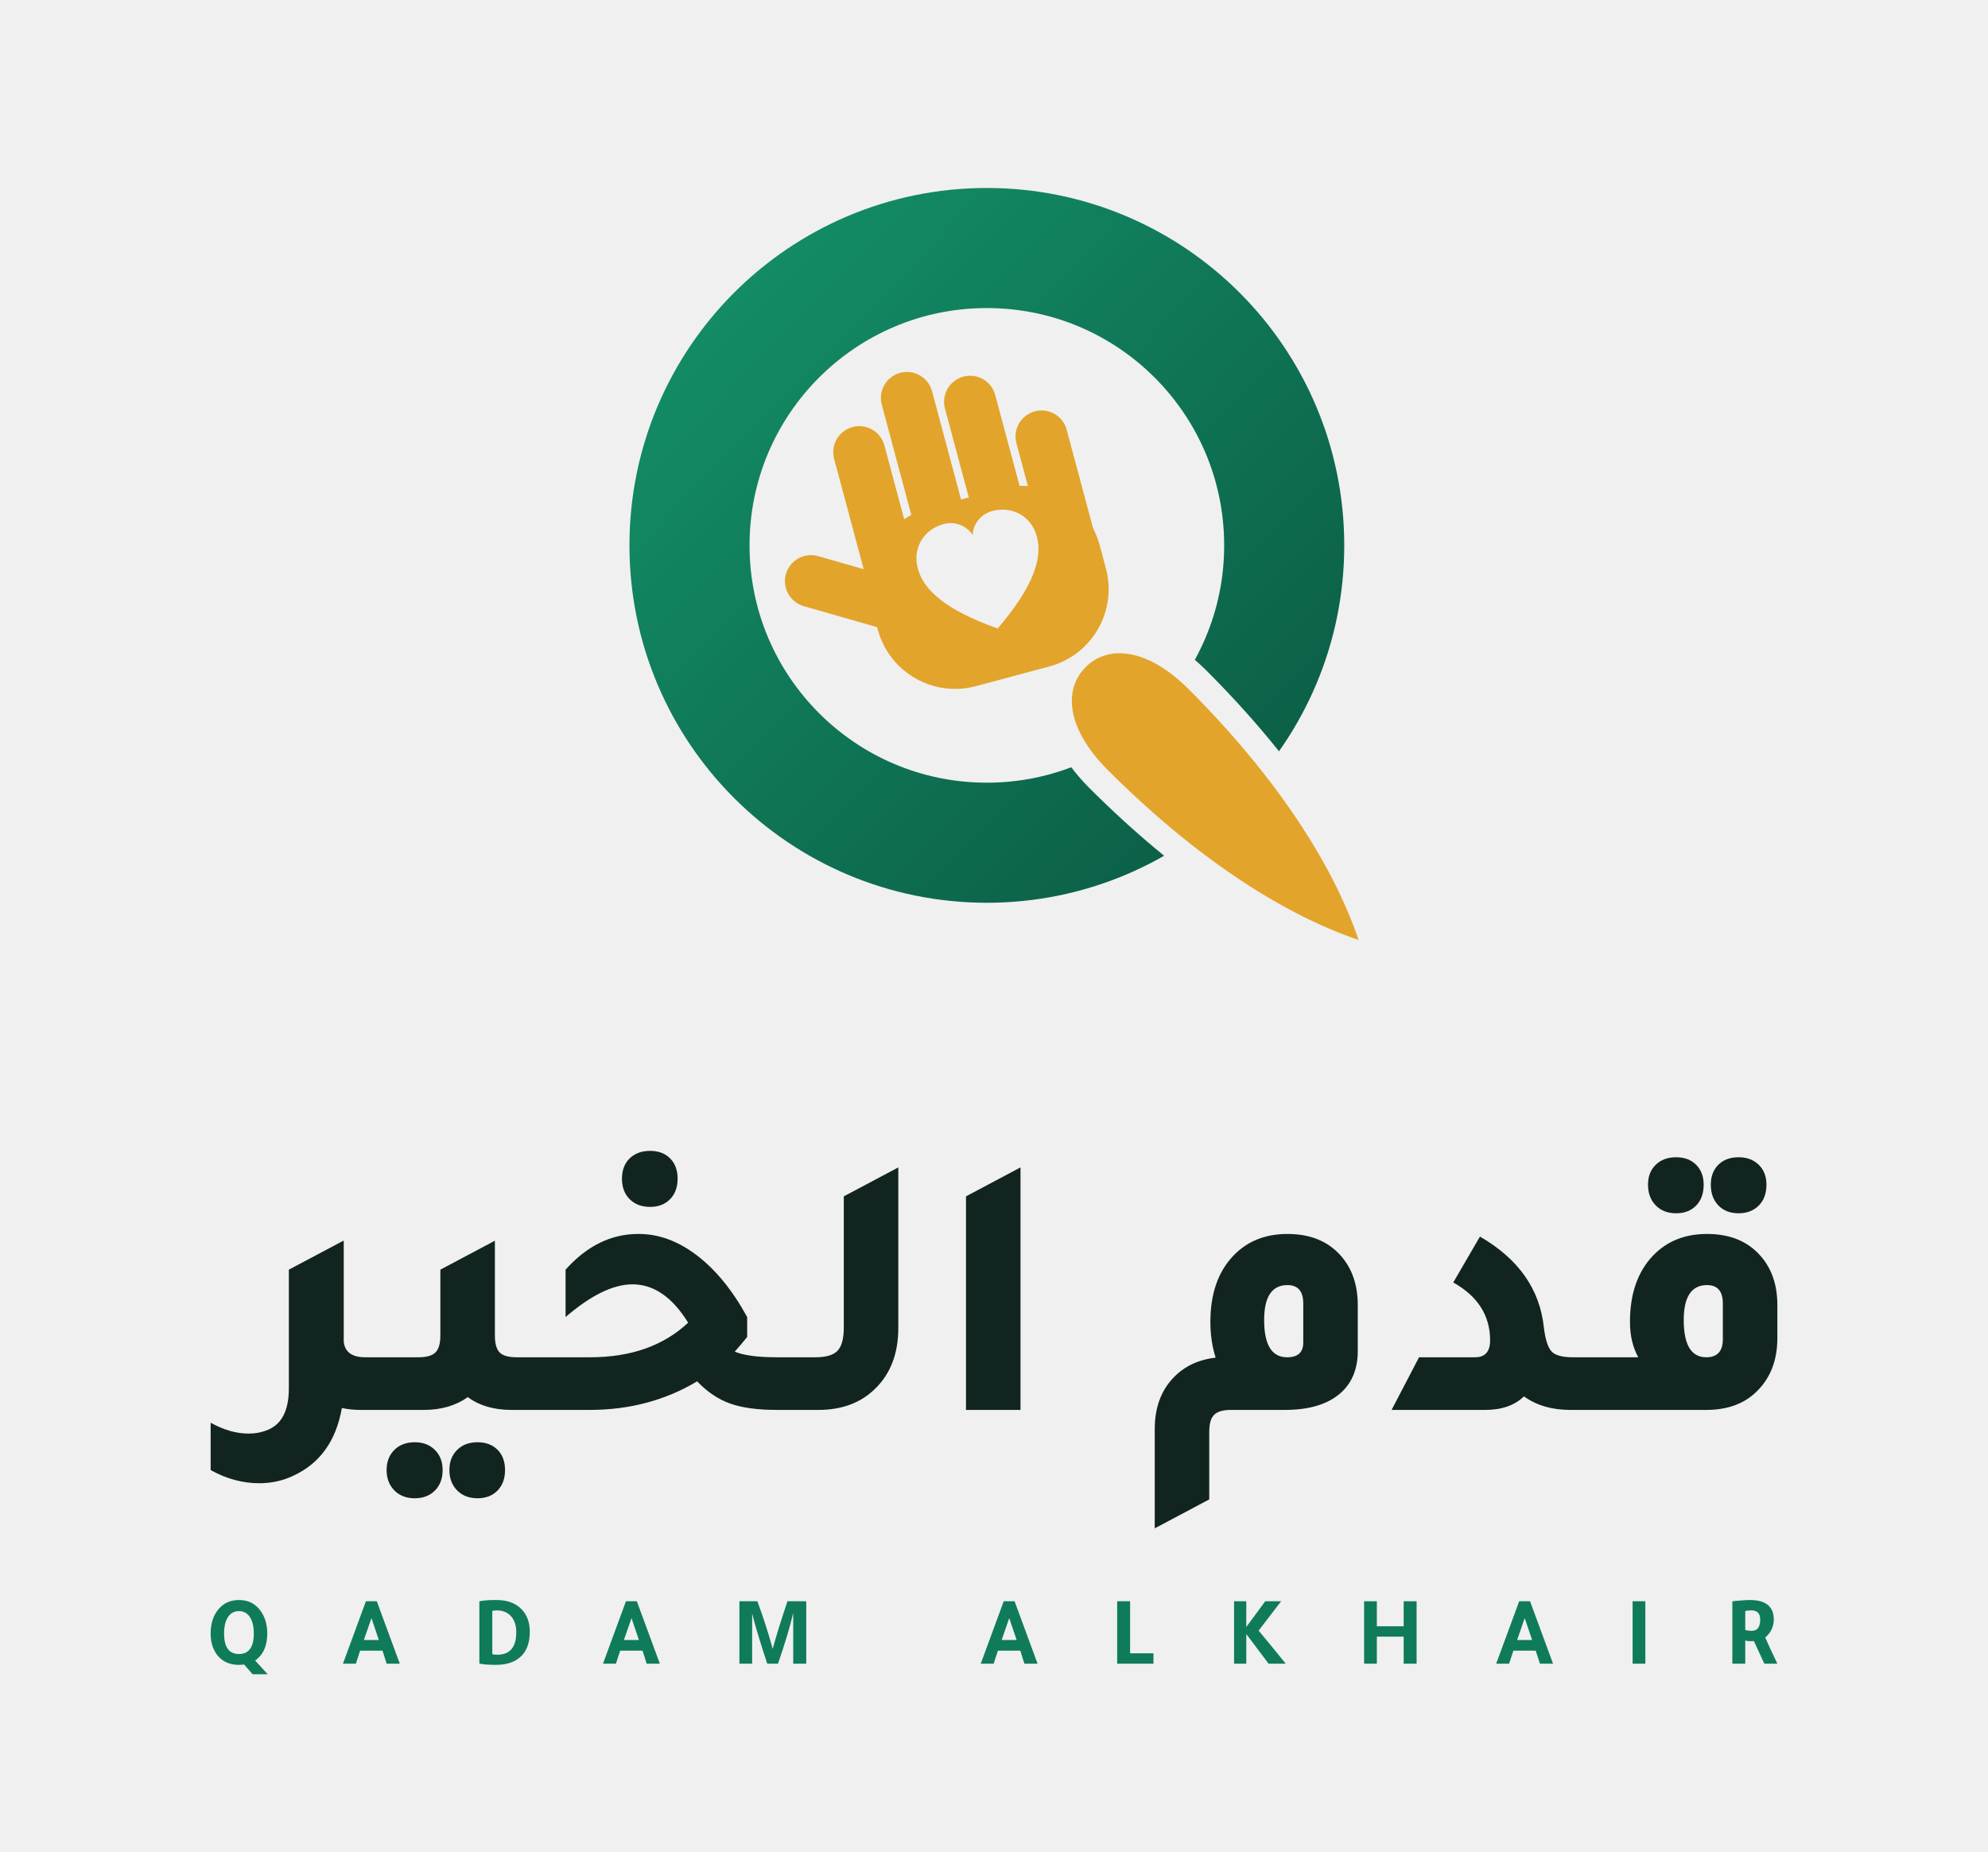
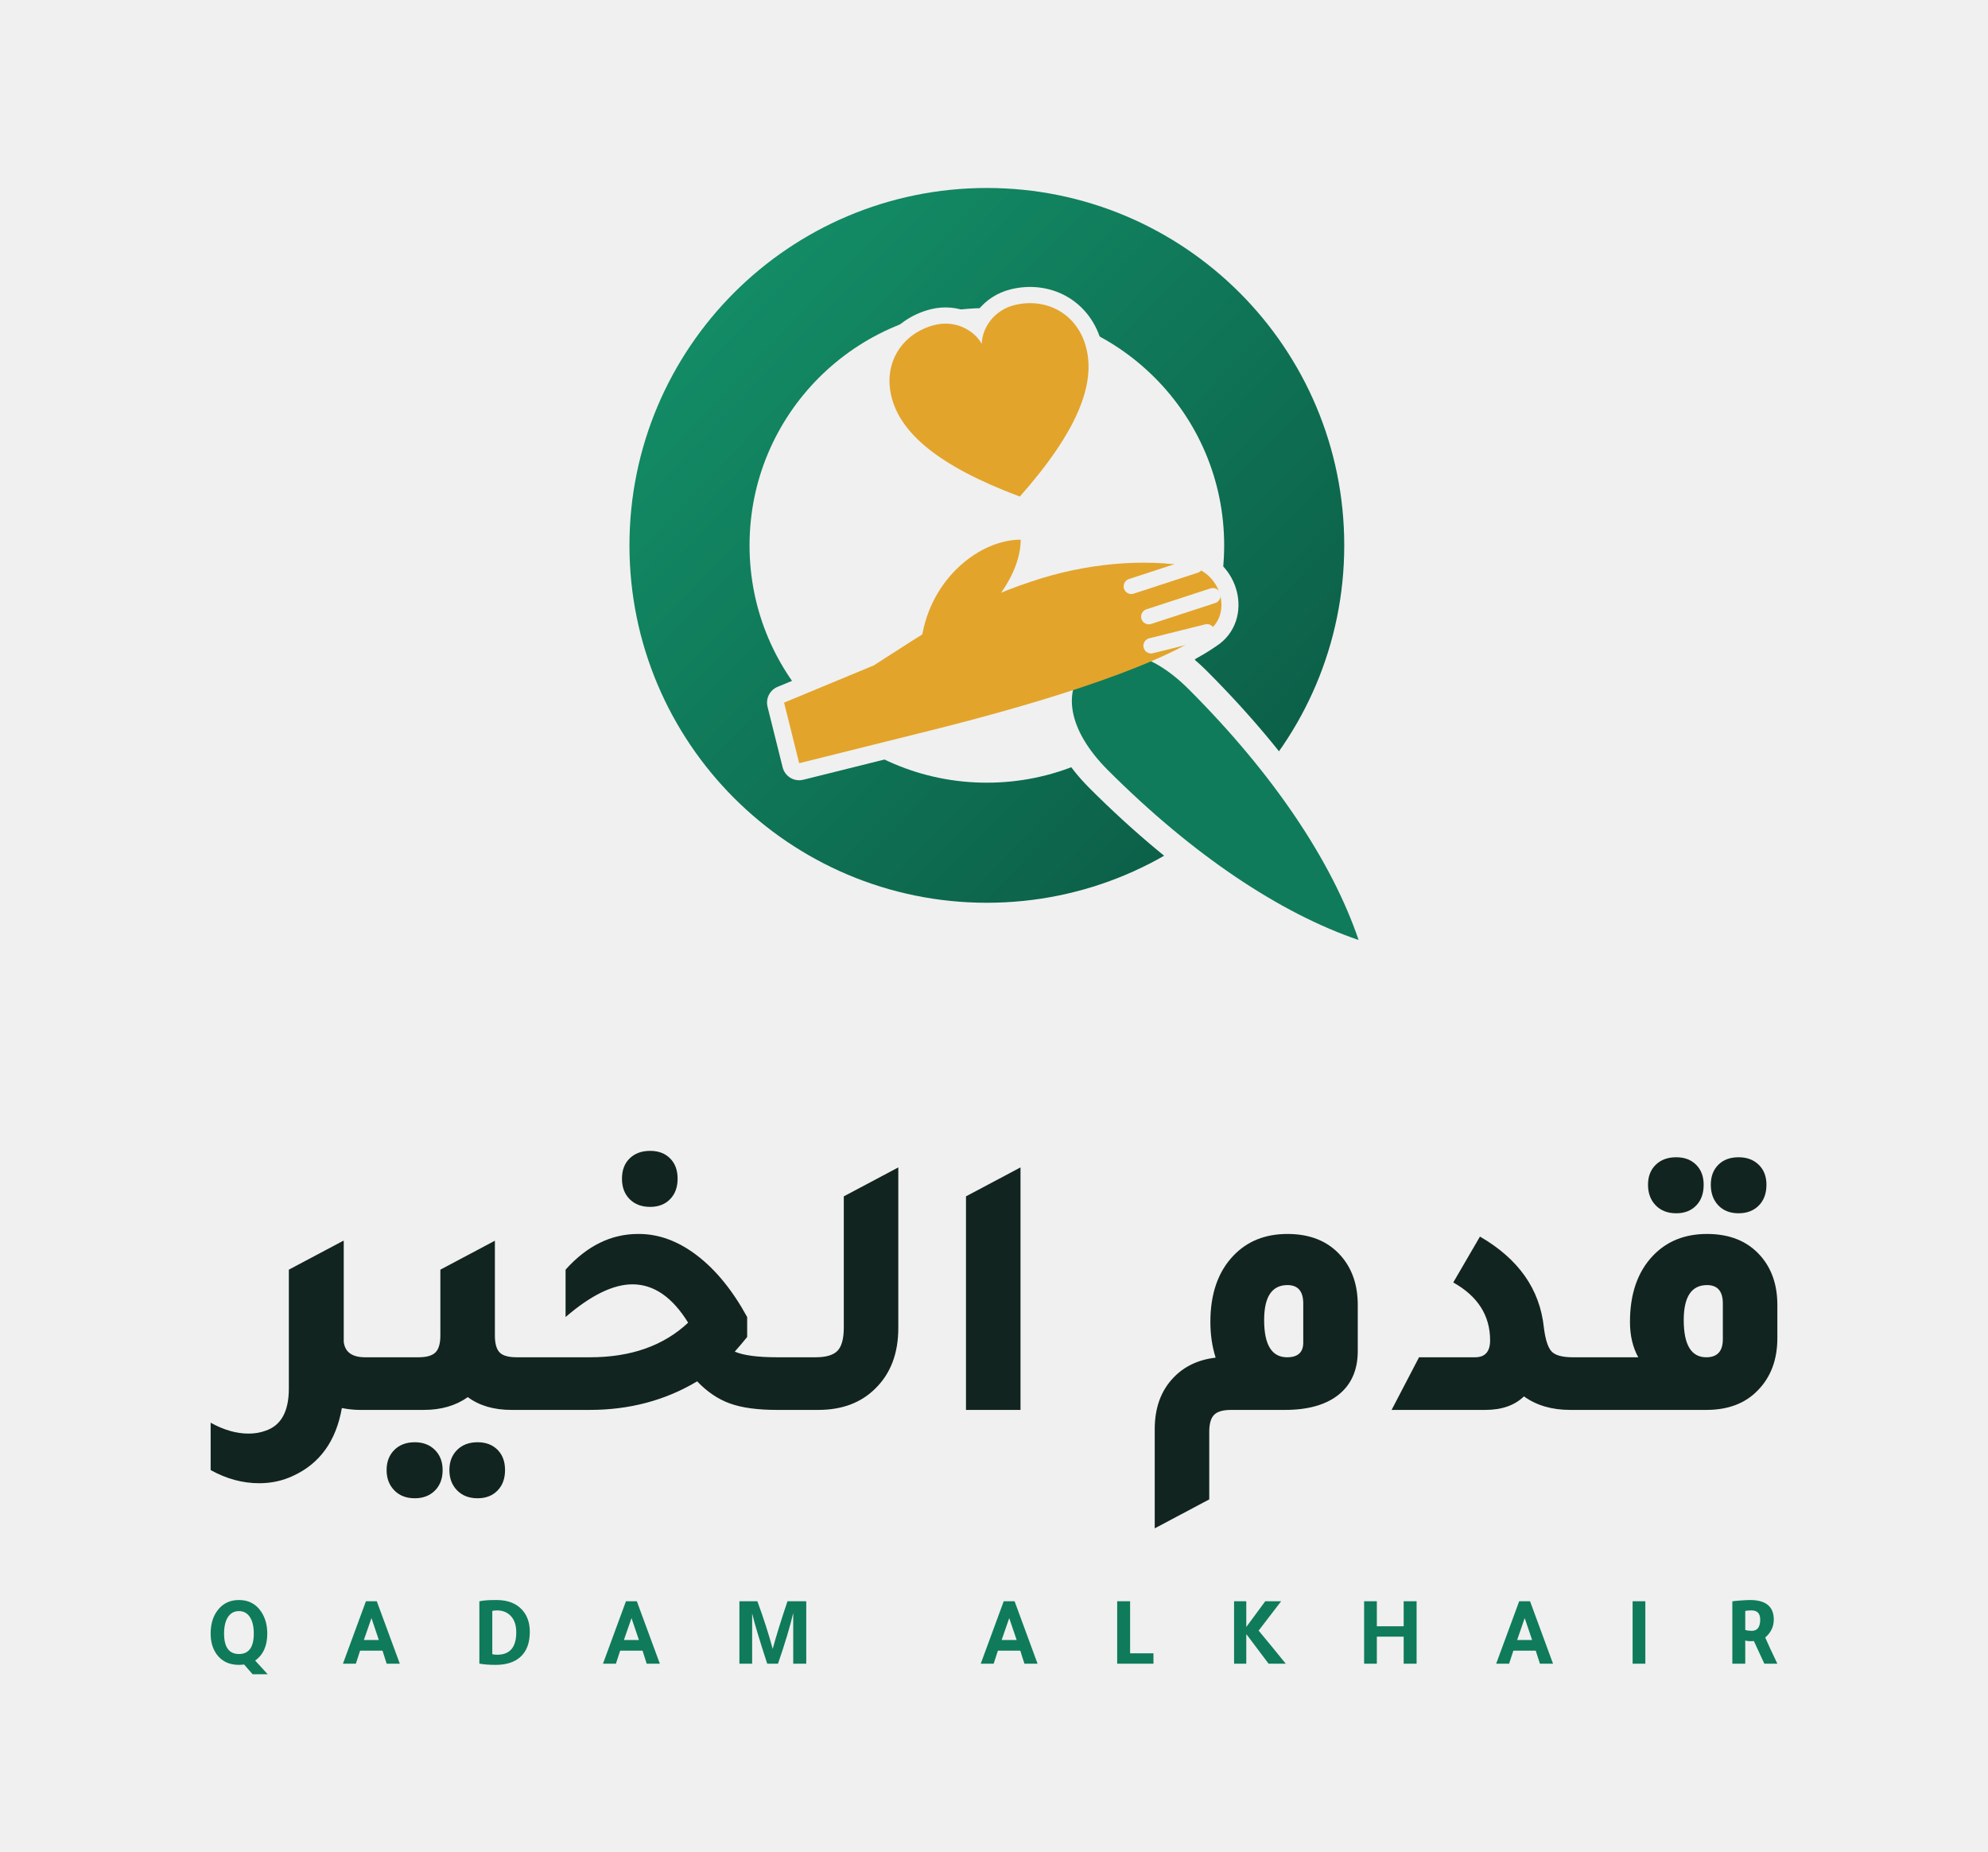
<svg xmlns="http://www.w3.org/2000/svg" viewBox="0 0 423 394" width="423" height="394" role="img">
  <defs>
    <linearGradient id="gs1" x1="24" y1="40" x2="168" y2="180" gradientUnits="userSpaceOnUse">
      <stop offset="0" stop-color="#159A6F" />
      <stop offset="1" stop-color="#0A5440" />
    </linearGradient>
-     <mask id="ms1" maskUnits="userSpaceOnUse" x="-20" y="-20" width="240" height="240">
-       <rect x="-20" y="-20" width="240" height="240" fill="#fff" />
+     <mask id="ss1" maskUnits="userSpaceOnUse" x="-40" y="-40" width="300" height="300">
+       <rect x="-40" y="-40" width="300" height="300" fill="#fff" />
+       <path d="M92,49 L78,50" stroke="#000" stroke-width="3.2" stroke-linecap="round" />
+       <path d="M94,56 L80,57" stroke="#000" stroke-width="3.2" stroke-linecap="round" />
+       <path d="M91,63 L79,63" stroke="#000" stroke-width="3.2" stroke-linecap="round" />
+     </mask>
+     <mask id="ms1" maskUnits="userSpaceOnUse" x="-40" y="-40" width="300" height="300">
+       <rect x="-40" y="-40" width="300" height="300" fill="#fff" />
      <g transform="matrix(0.70711 0.70711 0.70711 -0.70711 124 140)">
        <path d="M58,0 C45,6.4 27,10 6,10 C-4.2,10 -9.5,5.6 -9.5,0 C-9.5,-5.6 -4.2,-10 6,-10 C27,-10 45,-6.4 58,0 Z" fill="#000" stroke="#000" stroke-width="9" stroke-linejoin="round" />
      </g>
+       <g transform="translate(100 122) rotate(-14) scale(0.84) translate(-48 -46)" stroke="#000" stroke-width="7.1" stroke-linejoin="round">
+         <path d="M2,56 L22,53 C34,49 44,45 58,44 C70,43 82,45 91,49 C97,52 97,61 91,63 C78,68 50,69 30,69 L2,69 Z" fill="#000" />
+         <path d="M33,50 C38,38 50,33 58,35 C56,43 46,50 36,53 Z" fill="#000" />
+         <g transform="translate(60 12) scale(0.95)">
+           <path d="M0,15 C-16,4 -22,-5 -22,-13 C-22,-21 -16,-26 -9,-26 C-4.5,-26 -1,-23 0,-19.5 C1,-23 4.5,-26 9,-26 C16,-26 22,-21 22,-13 C22,-5 16,4 0,15 Z" fill="#000" />
+         </g>
+       </g>
    </mask>
-     <mask id="ps1" maskUnits="userSpaceOnUse" x="-40" y="-40" width="280" height="280">
-       <rect x="-40" y="-40" width="280" height="280" fill="#fff" />
-       <g transform="translate(48 57) scale(0.7)">
-         <path d="M0,15 C-16,4 -22,-5 -22,-13 C-22,-21 -16,-26 -9,-26 C-4.5,-26 -1,-23 0,-19.5 C1,-23 4.5,-26 9,-26 C16,-26 22,-21 22,-13 C22,-5 16,4 0,15 Z" fill="#000" />
+     <mask id="ts1" maskUnits="userSpaceOnUse" x="-40" y="-40" width="300" height="300">
+       <rect x="-40" y="-40" width="300" height="300" fill="#fff" />
+       <g transform="translate(100 122) rotate(-14) scale(0.84) translate(-48 -46)" stroke="#000" stroke-width="7.1" stroke-linejoin="round">
+         <path d="M2,56 L22,53 C34,49 44,45 58,44 C70,43 82,45 91,49 C97,52 97,61 91,63 C78,68 50,69 30,69 L2,69 Z" fill="#000" />
+         <path d="M33,50 C38,38 50,33 58,35 C56,43 46,50 36,53 Z" fill="#000" />
+         <g transform="translate(60 12) scale(0.95)">
+           <path d="M0,15 C-16,4 -22,-5 -22,-13 C-22,-21 -16,-26 -9,-26 C-4.5,-26 -1,-23 0,-19.5 C1,-23 4.5,-26 9,-26 C16,-26 22,-21 22,-13 C22,-5 16,4 0,15 Z" fill="#000" />
+         </g>
      </g>
    </mask>
  </defs>
  <g transform="translate(90.74 -20.23) scale(1.21673)">
    <g transform="translate(-2 0)">
      <circle cx="100" cy="112" r="52" fill="none" stroke="url(#gs1)" stroke-width="21" mask="url(#ms1)" />
-       <g transform="translate(98 112) rotate(-15) scale(0.70) translate(-48 -46)">
-         <g mask="url(#ps1)">
-           <path d="M26,52 L26,16" stroke="#E3A42B" stroke-width="13" stroke-linecap="round" fill="none" />
-           <path d="M41,52 L41,6" stroke="#E3A42B" stroke-width="13" stroke-linecap="round" fill="none" />
-           <path d="M56,52 L56,11" stroke="#E3A42B" stroke-width="13" stroke-linecap="round" fill="none" />
-           <path d="M71,52 L71,24" stroke="#E3A42B" stroke-width="13" stroke-linecap="round" fill="none" />
-           <path d="M26,56 L6,44" stroke="#E3A42B" stroke-width="13" stroke-linecap="round" fill="none" />
-           <rect x="19" y="34" width="59" height="46" rx="20" fill="#E3A42B" />
+       <g mask="url(#ts1)" transform="matrix(0.70711 0.70711 0.70711 -0.70711 124 140)">
+         <path d="M58,0 C45,6.4 27,10 6,10 C-4.2,10 -9.5,5.6 -9.5,0 C-9.5,-5.6 -4.2,-10 6,-10 C27,-10 45,-6.4 58,0 Z" fill="#0F7B5A" />
+       </g>
+       <g transform="translate(100 122) rotate(-14) scale(0.84) translate(-48 -46)">
+         <g mask="url(#ss1)">
+           <path d="M2,56 L22,53 C34,49 44,45 58,44 C70,43 82,45 91,49 C97,52 97,61 91,63 C78,68 50,69 30,69 L2,69 Z" fill="#E3A42B" />
+           <path d="M33,50 C38,38 50,33 58,35 C56,43 46,50 36,53 Z" fill="#E3A42B" />
        </g>
-       </g>
-       <g transform="matrix(0.70711 0.70711 0.70711 -0.70711 124 140)">
-         <path d="M58,0 C45,6.4 27,10 6,10 C-4.2,10 -9.5,5.6 -9.5,0 C-9.5,-5.6 -4.2,-10 6,-10 C27,-10 45,-6.4 58,0 Z" fill="#E3A42B" />
+         <g transform="translate(60 12) scale(0.95)">
+           <path d="M0,15 C-16,4 -22,-5 -22,-13 C-22,-21 -16,-26 -9,-26 C-4.5,-26 -1,-23 0,-19.5 C1,-23 4.5,-26 9,-26 C16,-26 22,-21 22,-13 C22,-5 16,4 0,15 Z" fill="#E3A42B" />
+         </g>
      </g>
    </g>
  </g>
  <g transform="translate(50.18 300.00)">
    <path d="M27.52 -11.20H35.36V0.00H26.40Q24.56 0.00 22.56 -0.40Q20.72 10.08 12.24 14.00Q8.88 15.60 4.96 15.60Q-0.32 15.60 -5.36 12.80V2.72Q-1.20 5.04 2.72 5.04Q4.72 5.04 6.40 4.40Q11.28 2.72 11.28 -4.56V-29.84L22.88 -36.00V-35.92L22.96 -36.00V-14.48Q23.36 -11.20 27.52 -11.20Z M59.76 -11.20H67.52V0.00H58.64Q53.04 0.00 49.36 -2.72Q45.52 0.00 40.00 0.00H31.04V-11.20H38.88Q41.44 -11.20 42.48 -12.24Q43.52 -13.28 43.52 -15.84V-29.84L55.12 -36.00V-15.84Q55.12 -13.28 56.12 -12.24Q57.12 -11.20 59.76 -11.20ZM38.08 6.88Q40.72 6.88 42.36 8.52Q44.00 10.16 44.00 12.80Q44.00 15.52 42.36 17.16Q40.72 18.80 38.08 18.80Q35.36 18.80 33.72 17.12Q32.08 15.44 32.08 12.80Q32.08 10.16 33.72 8.52Q35.36 6.88 38.08 6.88ZM51.44 6.88Q54.08 6.88 55.68 8.48Q57.28 10.08 57.28 12.80Q57.28 15.52 55.68 17.16Q54.08 18.80 51.44 18.80Q48.72 18.80 47.08 17.12Q45.44 15.44 45.44 12.80Q45.44 10.16 47.08 8.52Q48.72 6.88 51.44 6.88Z M88.16 -43.20Q85.44 -43.20 83.80 -44.84Q82.16 -46.48 82.16 -49.20Q82.16 -51.92 83.80 -53.52Q85.44 -55.12 88.16 -55.12Q90.80 -55.12 92.40 -53.52Q94.00 -51.92 94.00 -49.20Q94.00 -46.48 92.40 -44.84Q90.80 -43.20 88.16 -43.20ZM115.20 -11.20H122.40V0.00H115.12Q108.96 0.00 105.16 -1.36Q101.36 -2.72 98.16 -6.08Q88.00 0.00 75.28 0.00H63.28V-11.20H75.36Q88.40 -11.20 96.24 -18.56Q91.20 -26.72 84.40 -26.72Q78.24 -26.72 70.16 -19.76V-29.84Q76.96 -37.44 85.60 -37.44H85.76Q92.16 -37.44 98.16 -32.84Q104.16 -28.24 108.80 -19.76V-15.52Q107.44 -13.84 106.16 -12.40Q108.96 -11.20 115.20 -11.20Z M118.16 0.00V-11.20H123.36Q126.72 -11.20 128.04 -12.60Q129.36 -14.00 129.36 -17.52V-45.44L140.96 -51.60V-17.44Q140.96 -9.28 136.00 -4.48Q131.44 0.00 123.92 0.00Z M155.36 0.00V-45.44L166.96 -51.60V0.00Z M208.48 -11.12Q207.36 -14.64 207.36 -18.72Q207.36 -27.68 212.24 -32.80Q216.64 -37.44 223.76 -37.44Q231.04 -37.44 235.12 -32.80Q238.72 -28.72 238.72 -22.32V-12.32Q238.64 -6.40 234.60 -3.20Q230.56 0.00 223.20 0.00H211.76Q209.20 0.00 208.16 1.04Q207.12 2.08 207.12 4.64V19.04L195.52 25.20V4.08Q195.52 -2.72 199.52 -6.88Q202.96 -10.48 208.48 -11.12ZM227.12 -14.32V-22.64Q227.12 -26.56 223.76 -26.56Q218.80 -26.56 218.80 -19.12Q218.80 -11.20 223.68 -11.20Q227.12 -11.20 227.12 -14.32Z M245.92 0.00 251.76 -11.20H263.68Q266.88 -11.20 266.88 -14.80Q266.88 -22.72 259.04 -27.12L264.72 -36.88Q277.04 -29.76 278.32 -17.52Q278.80 -13.68 279.96 -12.44Q281.12 -11.20 284.48 -11.20H290.88V0.00H283.92Q278.08 0.00 274.08 -2.88Q271.12 0.00 265.84 0.00Z M306.48 -41.84Q303.76 -41.84 302.12 -43.52Q300.48 -45.20 300.48 -47.92Q300.48 -50.56 302.12 -52.16Q303.76 -53.76 306.48 -53.76Q309.12 -53.76 310.72 -52.16Q312.32 -50.56 312.32 -47.92Q312.32 -45.12 310.72 -43.48Q309.12 -41.84 306.48 -41.84ZM319.76 -41.84Q317.04 -41.84 315.44 -43.52Q313.84 -45.20 313.84 -47.92Q313.84 -50.56 315.44 -52.16Q317.04 -53.76 319.76 -53.76Q322.40 -53.76 324.04 -52.16Q325.68 -50.56 325.68 -47.92Q325.68 -45.12 324.04 -43.48Q322.40 -41.84 319.76 -41.84ZM286.56 0.00V-11.20H298.40Q296.64 -14.40 296.64 -18.72Q296.64 -27.68 301.52 -32.80Q305.92 -37.44 313.04 -37.44Q320.32 -37.44 324.40 -32.80Q328.00 -28.72 328.00 -22.32V-15.28Q328.00 -8.40 323.84 -4.16Q319.84 0.00 312.88 0.00ZM316.40 -22.64Q316.40 -26.56 313.04 -26.56Q308.08 -26.56 308.08 -19.12Q308.08 -11.20 312.88 -11.20Q316.40 -11.20 316.40 -15.04Z" fill="#12241F" />
  </g>
  <g transform="translate(43.98 354.00)">
    <path d="M7.96 0.17Q7.37 0.25 6.87 0.25Q3.78 0.25 2.14 -1.97Q0.84 -3.76 0.84 -6.41Q0.84 -9.70 2.60 -11.70Q4.22 -13.55 6.87 -13.55Q9.93 -13.55 11.59 -11.07Q12.89 -9.13 12.89 -6.41Q12.89 -2.50 10.31 -0.67Q11.53 0.69 12.98 2.25H9.77ZM6.87 -2.06Q10.02 -2.06 10.02 -6.41Q10.02 -8.76 9.11 -10.04Q8.27 -11.19 6.87 -11.19Q5.36 -11.19 4.53 -9.93Q3.70 -8.67 3.70 -6.41Q3.70 -2.06 6.87 -2.06Z M33.88 -13.29H36.19L41.09 0.00H38.29Q37.94 -1.05 37.41 -2.77H32.64Q32.35 -1.83 31.74 0.00H28.99ZM35.06 -9.70Q34.47 -8.04 33.44 -5.04H36.63Q35.65 -7.94 35.06 -9.70Z M58.02 -13.27Q59.05 -13.55 61.65 -13.55Q65.24 -13.55 67.13 -11.45Q68.75 -9.66 68.75 -6.78Q68.75 -3.19 66.69 -1.39Q64.82 0.25 61.49 0.25Q59.39 0.25 58.02 -0.02ZM60.77 -2.02Q61.19 -1.91 61.82 -1.91Q65.87 -1.91 65.87 -6.70Q65.87 -9.07 64.53 -10.33Q63.44 -11.34 61.76 -11.34Q61.28 -11.34 60.77 -11.24Z M89.21 -13.29H91.52L96.42 0.00H93.62Q93.27 -1.05 92.74 -2.77H87.98Q87.68 -1.83 87.07 0.00H84.32ZM90.39 -9.70Q89.80 -8.04 88.77 -5.04H91.97Q90.98 -7.94 90.39 -9.70Z M120.43 -3.15Q121.61 -7.46 123.58 -13.29H127.57V0.00H124.80V-10.79Q123.81 -6.53 121.56 0.00H119.27Q116.90 -7.20 116.06 -10.69V0.00H113.35V-13.29H117.17Q119.15 -7.92 120.43 -3.15Z M169.59 -13.29H171.90L176.79 0.00H174.00Q173.64 -1.05 173.12 -2.77H168.35Q168.06 -1.83 167.45 0.00H164.70ZM170.76 -9.70Q170.18 -8.04 169.15 -5.04H172.34Q171.35 -7.94 170.76 -9.70Z M193.73 0.00V-13.29H196.48V-2.21H201.45V0.00Z M221.20 -13.29V-7.81Q223.98 -11.57 225.24 -13.29H228.62Q226.45 -10.46 223.83 -7.04Q226.58 -3.74 229.60 0.00H225.95Q224.02 -2.58 221.27 -6.22H221.20V0.00H218.60V-13.29Z M248.98 0.00H246.27V-13.29H248.98V-7.96H254.69V-13.29H257.44V0.00H254.69V-5.75H248.98Z M279.27 -13.29H281.58L286.47 0.00H283.68Q283.32 -1.05 282.79 -2.77H278.03Q277.73 -1.83 277.12 0.00H274.37ZM280.44 -9.70Q279.85 -8.04 278.83 -5.04H282.02Q281.03 -7.94 280.44 -9.70Z M306.11 -13.29V0.00H303.40V-13.29Z M324.62 0.00V-13.27Q324.92 -13.34 326.28 -13.44Q327.65 -13.55 328.36 -13.55Q333.44 -13.55 333.44 -9.39Q333.44 -7.14 331.62 -5.57Q332.37 -3.82 334.20 0.00H331.43Q330.40 -2.25 329.20 -4.83Q328.97 -4.79 328.57 -4.79Q327.65 -4.79 327.37 -4.96V0.00ZM327.37 -11.19V-7.18Q328.00 -6.99 328.74 -6.99Q330.55 -6.99 330.55 -9.39Q330.55 -11.34 328.68 -11.34Q327.61 -11.34 327.37 -11.19Z" fill="#0F7B5A" />
  </g>
</svg>
